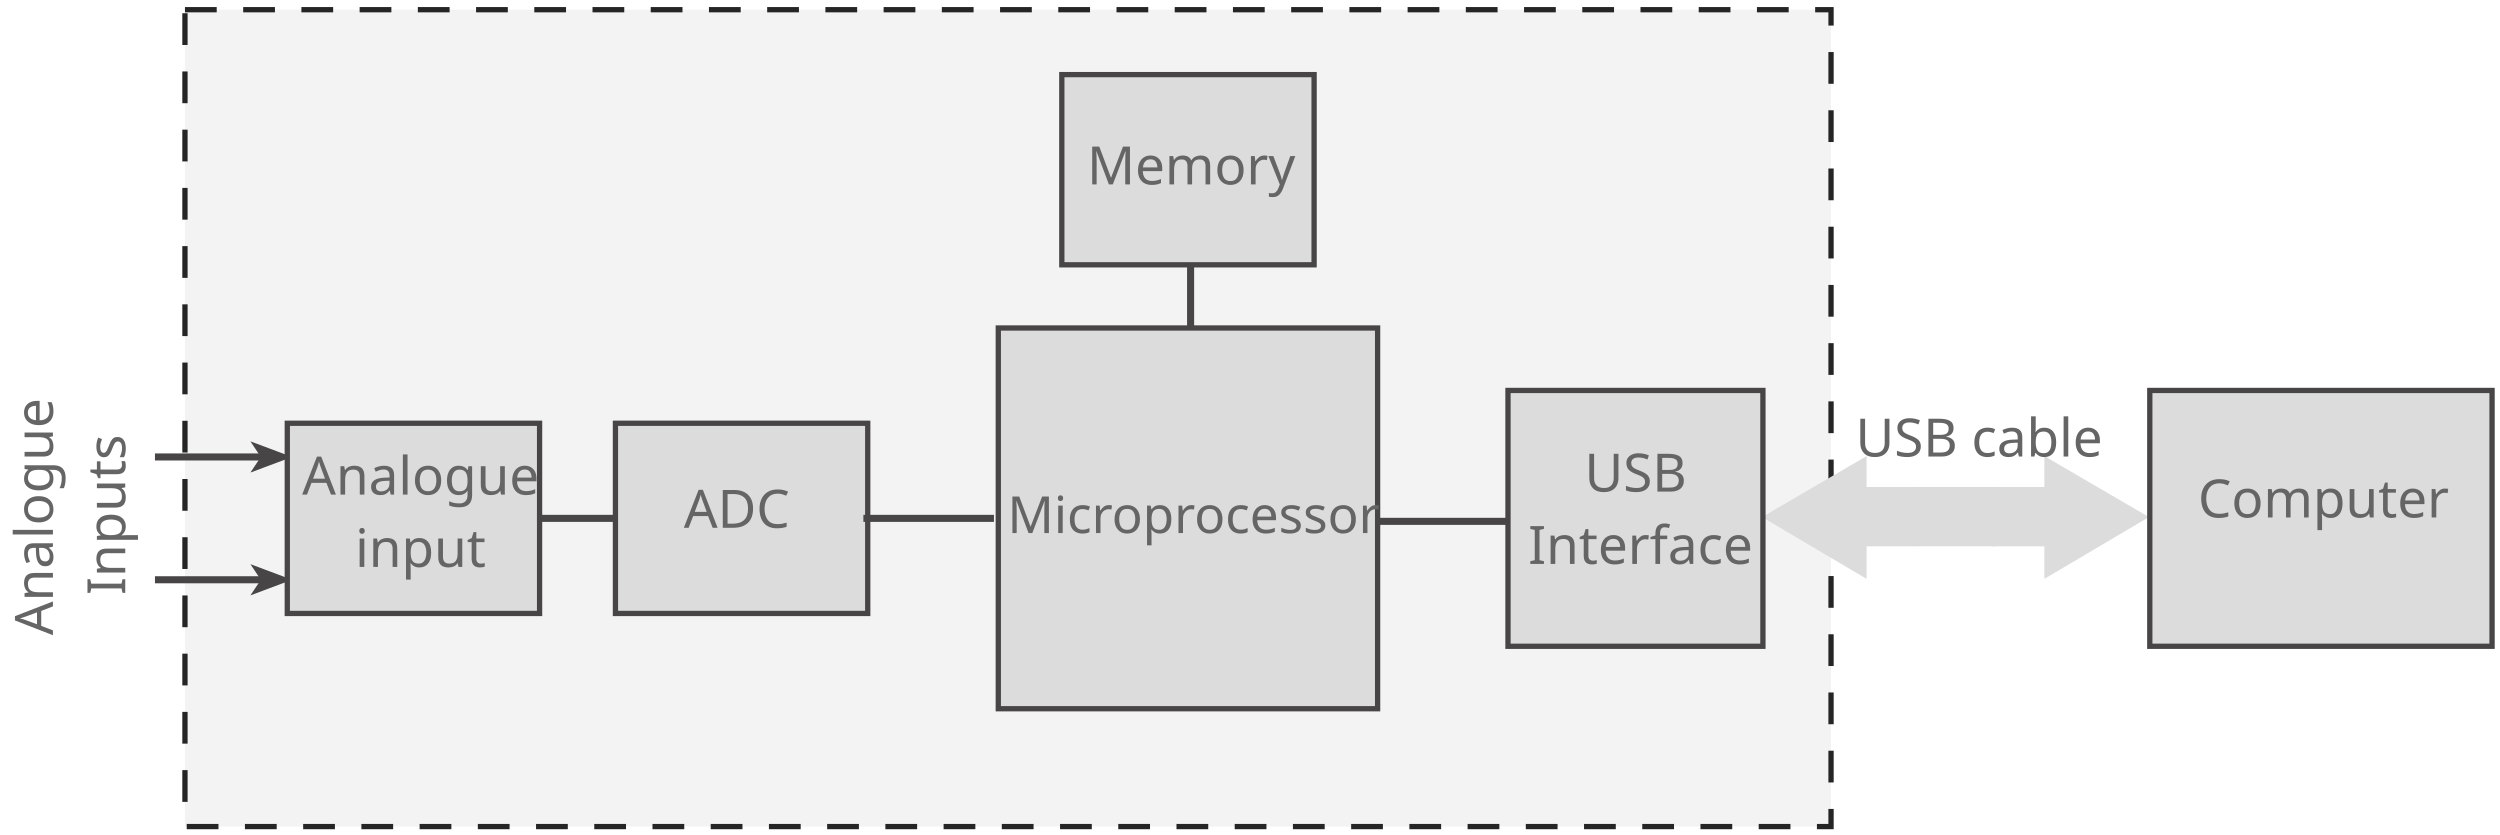
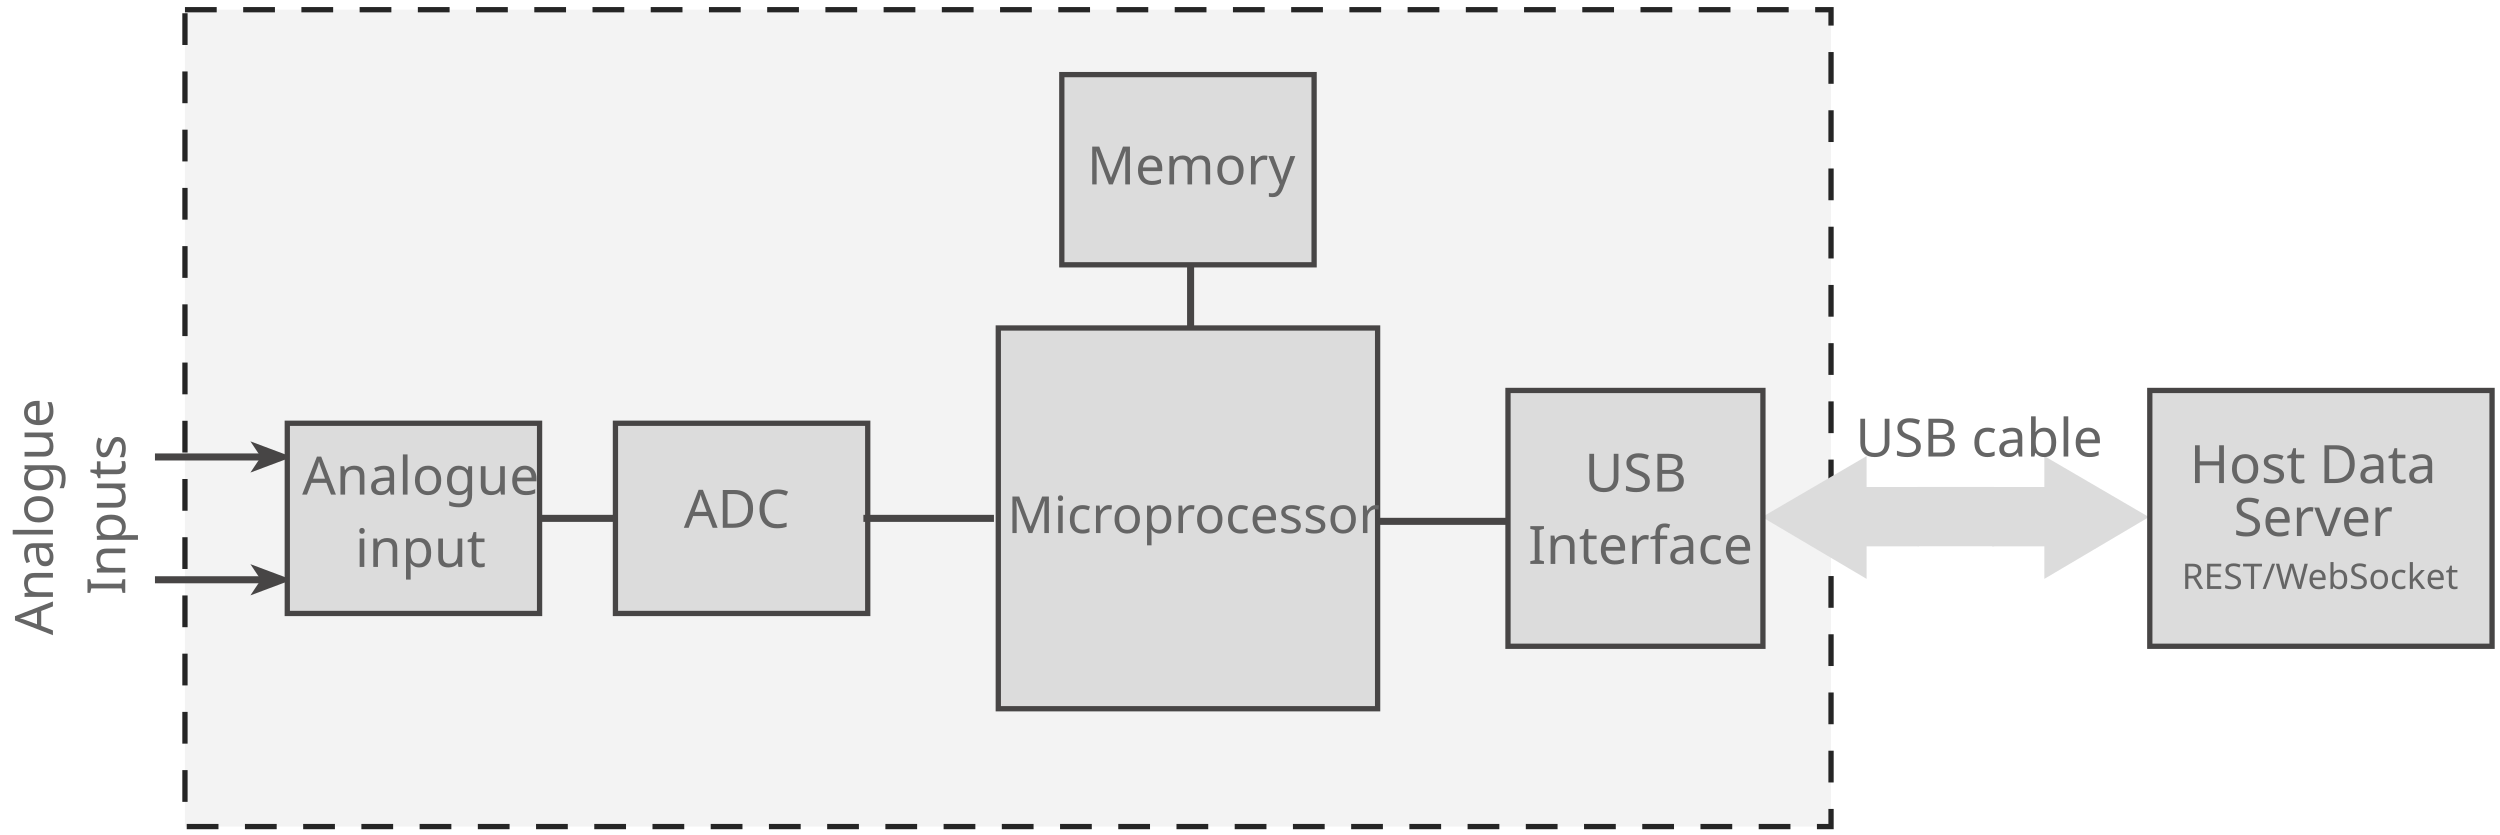
<svg xmlns="http://www.w3.org/2000/svg" height="473" viewBox="0 0 1417.002 473" width="1417.002">
  <path d="m104.833 5.5h933v463h-933z" fill="#f3f3f3" />
  <path d="m104.833 5.5h933v463h-933z" fill="none" stroke="#252525" stroke-dasharray="18 15" stroke-width="3" />
  <path d="m87.833 259.005h62.4" fill="none" stroke="#474545" stroke-width="4" />
  <path d="m150.233 259.005-3.2 4.8 12.8-4.8-12.8-4.8z" fill="#474545" stroke="#474545" stroke-width="4" />
  <path d="m87.833 328.612h62.4" fill="none" stroke="#474545" stroke-width="4" />
  <path d="m150.233 328.612-3.2 4.8 12.8-4.8-12.8-4.8z" fill="#474545" stroke="#474545" stroke-width="4" />
  <path d="m565.833 185.904h215v215.809h-215z" fill="#dcdcdc" />
  <path d="m565.833 185.904h215v215.809h-215z" fill="none" stroke="#474545" stroke-width="3" />
  <path d="m348.833 239.904h143v107.809h-143z" fill="#dcdcdc" />
  <path d="m348.833 239.904h143v107.809h-143z" fill="none" stroke="#474545" stroke-width="3" />
  <path d="m162.833 239.904h143v107.809h-143z" fill="#dcdcdc" />
  <path d="m162.833 239.904h143v107.809h-143z" fill="none" stroke="#474545" stroke-width="3" />
  <path d="m601.833 42.285h143v107.809h-143z" fill="#dcdcdc" />
  <path d="m601.833 42.285h143v107.809h-143z" fill="none" stroke="#474545" stroke-width="3" />
  <path d="m1158.74 258.505v17.52h-29.631v33.62h29.631v18.467l59.262-35.04z" fill="#dcdcdc" />
  <path d="m1086.933 275.999h43.333v33.619h-43.333z" fill="#dcdcdc" />
  <path d="m1057.99 258.505v17.52h29.63v33.62h-29.63v18.467l-59.263-35.04z" fill="#dcdcdc" />
  <path d="m854.727 221.309h144.5v145h-144.5z" fill="#dcdcdc" />
  <path d="m854.727 221.309h144.5v145h-144.5z" fill="none" stroke="#474545" stroke-width="3" />
  <path d="m1218.502 221.309h194v145h-194z" fill="#dcdcdc" />
  <path d="m1218.502 221.309h194v145h-194z" fill="none" stroke="#474545" stroke-width="3" />
-   <text transform="translate(1315.002 288.791)">
-     <tspan fill="#656565" font-family="Avenir-Medium" font-size="30" x="-69.195" y="4.5">Computer</tspan>
+   <text transform="translate(1315.002 288.791)" fill="#656565" font-family="Avenir-Medium" font-size="30" text-anchor="middle">
+     <tspan x="0" y="-15">Host Data</tspan>
+     <tspan x="0" y="15">Server</tspan>
+     <tspan x="0" y="45" font-size="20">REST/WebSocket</tspan>
  </text>
  <text transform="translate(1120.367 254.268)">
    <tspan fill="#656565" font-family="Avenir-Medium" font-size="30" x="-68.64" y="4.5">USB cable</tspan>
  </text>
  <text transform="translate(926.477 293.309)">
    <tspan fill="#656565" font-family="Avenir-Medium" font-size="30" x="-28.35" y="-14.667">USB </tspan>
    <tspan fill="#656565" font-family="Avenir-Medium" font-size="30" x="-60.3" y="26.333">Interface</tspan>
  </text>
  <text transform="translate(672.833 300.619)">
    <tspan fill="#656565" font-family="Avenir-Medium" font-size="29" x="-101.804" y="1.507">Microprocessor</tspan>
  </text>
  <text transform="translate(672.833 95.689)">
    <tspan fill="#656565" font-family="Avenir-Medium" font-size="30" x="-56.67" y="8.833">Memory</tspan>
  </text>
  <text transform="matrix(0 -1 1 0 43.667 295)">
    <tspan fill="#656565" font-family="Avenir-Medium" font-size="30" x="-65.04" y="-13.667">Analogue </tspan>
    <tspan fill="#656565" font-family="Avenir-Medium" font-size="30" x="-42.225" y="27.333">Inputs</tspan>
  </text>
  <text transform="translate(236.299 295)">
    <tspan fill="#656565" font-family="Avenir-Medium" font-size="30" x="-65.04" y="-14.667">Analogue </tspan>
    <tspan fill="#656565" font-family="Avenir-Medium" font-size="30" x="-34.995" y="26.333">input</tspan>
  </text>
  <text transform="translate(419.833 293.309)">
    <tspan fill="#656565" font-family="Avenir-Medium" font-size="30" x="-32.235" y="5.833">ADC</tspan>
  </text>
  <g fill="none">
    <path d="m489.367 293.809h74" stroke="#474545" stroke-width="4" />
    <path d="m305.833 293.809h43" stroke="#474545" stroke-width="4" />
    <path d="m674.833 151.197v34.707" stroke="#474545" stroke-width="4" />
    <path d="m854.727 295.5h-73.894" stroke="#474545" stroke-width="4" />
  </g>
</svg>
